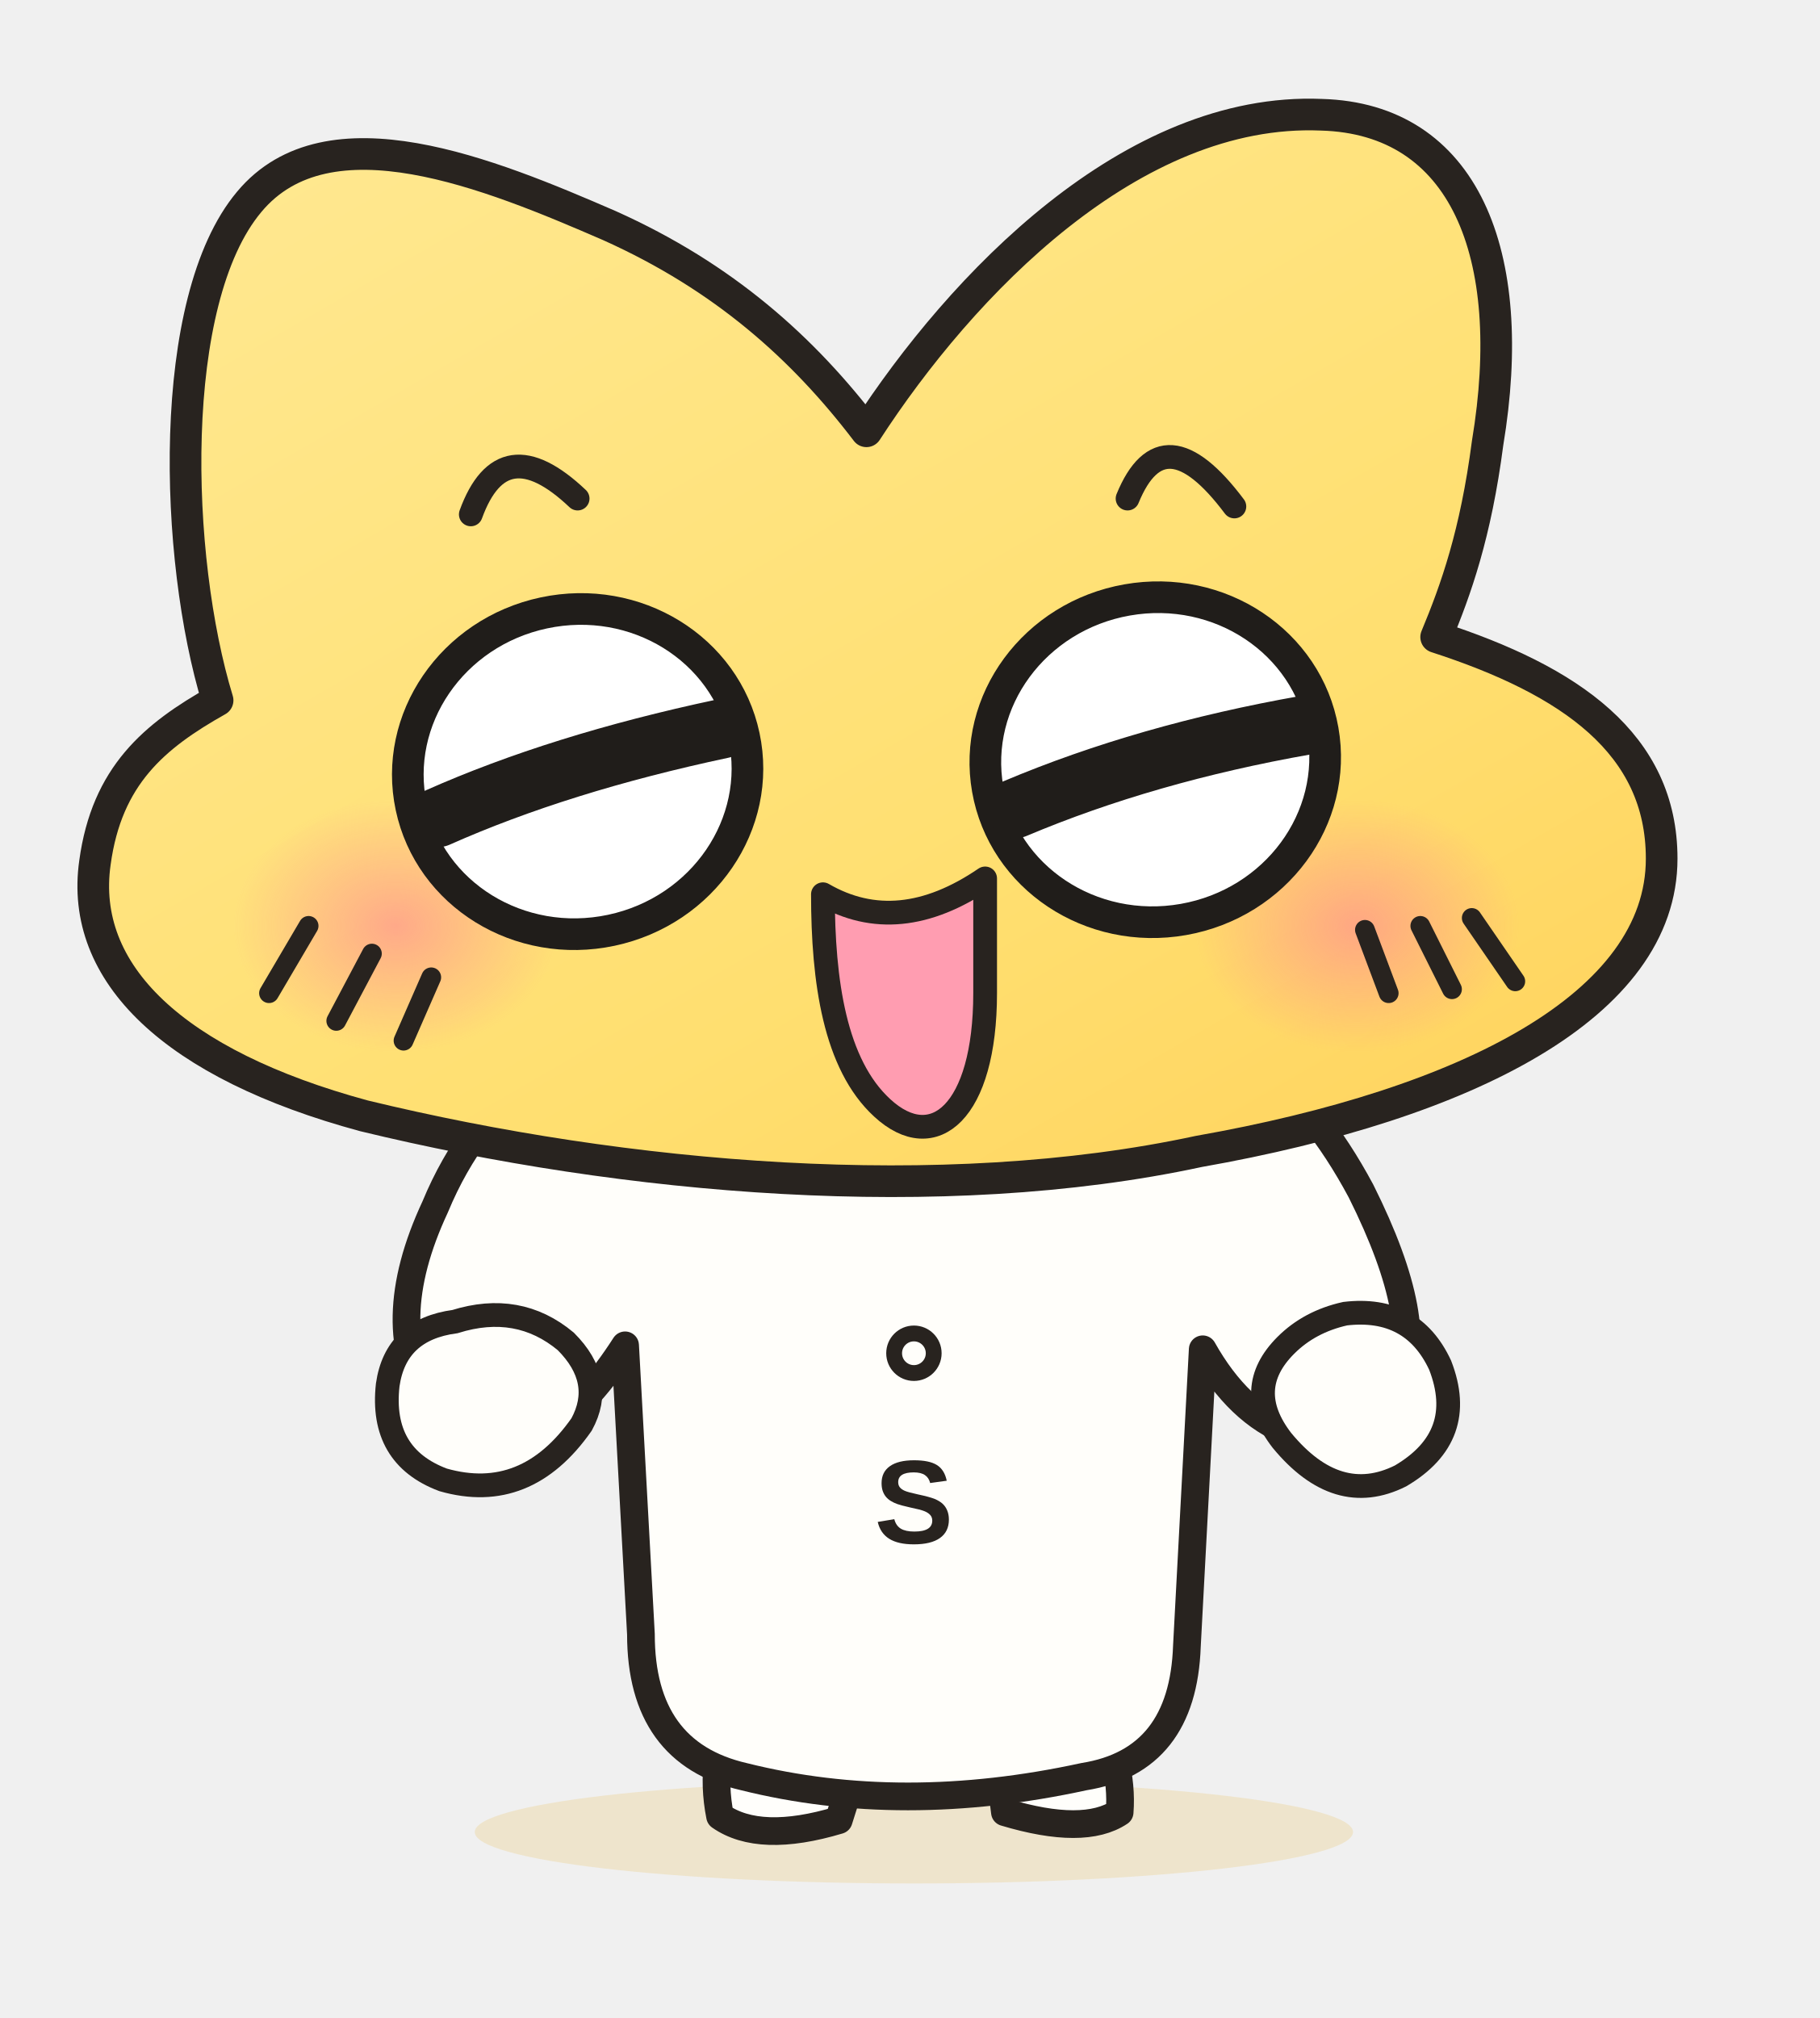
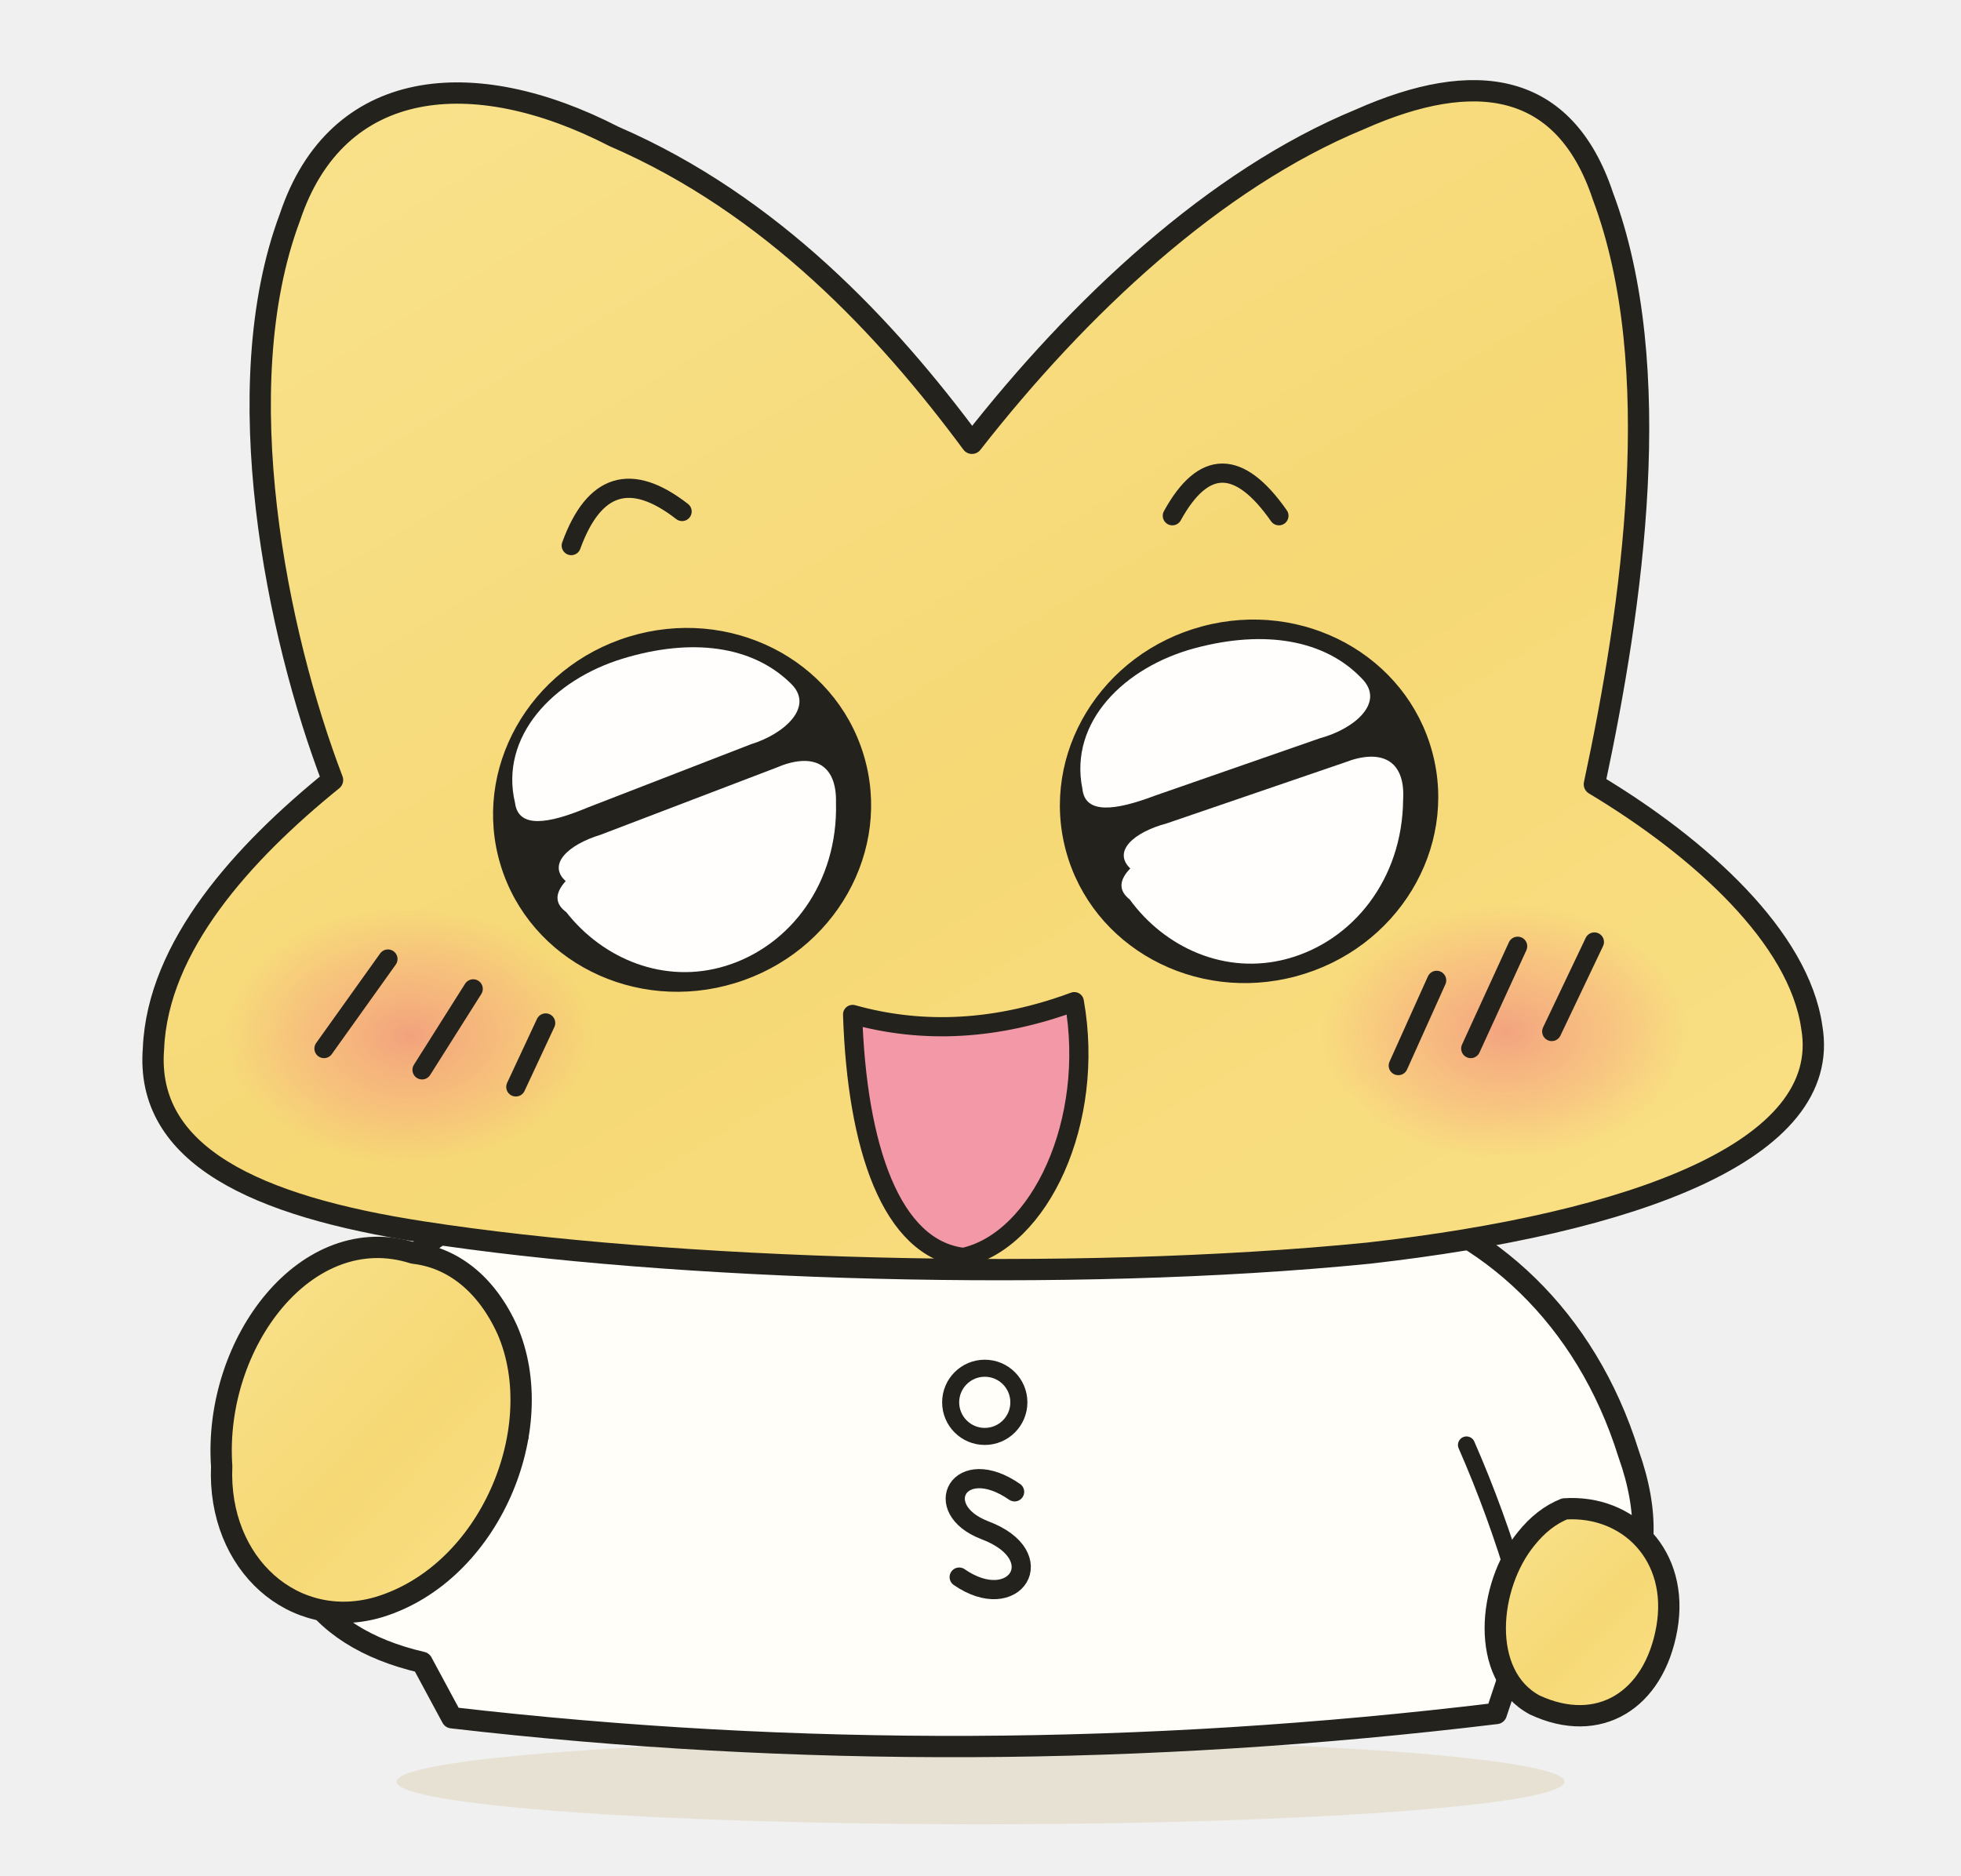
- <svg xmlns="http://www.w3.org/2000/svg" viewBox="0 0 460 510" role="img" aria-labelledby="title desc">
+ <svg xmlns="http://www.w3.org/2000/svg" viewBox="0 0 460 440" role="img" aria-labelledby="title desc">
  <defs>
+     <linearGradient id="head" x1="0" y1="0" x2=".85" y2="1">
+       <stop stop-color="#f9e38e" />
+       <stop offset=".58" stop-color="#f6d875" />
+       <stop offset="1" stop-color="#f9df83" />
+     </linearGradient>
    <radialGradient id="cheek">
-       <stop stop-color="#ff8b92" stop-opacity=".65" />
-       <stop offset="1" stop-color="#ff8b92" stop-opacity="0" />
+       <stop stop-color="#f08880" stop-opacity=".68" />
+       <stop offset=".55" stop-color="#f79a83" stop-opacity=".4" />
+       <stop offset="1" stop-color="#f79a83" stop-opacity="0" />
    </radialGradient>
-     <linearGradient id="head" x1="0" y1="0" x2=".85" y2="1">
-       <stop stop-color="#ffe993" />
-       <stop offset=".7" stop-color="#ffdf70" />
-       <stop offset="1" stop-color="#ffd45f" />
-     </linearGradient>
  </defs>
-   <ellipse cx="231" cy="463" rx="111" ry="13" fill="#e9b842" opacity=".21" />
-   <path d="M186 430 Q179 444 182 459 Q192 466 212 460 L218 441 M252 442 L254 458 Q274 464 283 458 Q284 445 276 430" fill="#fffefb" stroke="#28231f" stroke-width="7" stroke-linecap="round" stroke-linejoin="round" />
-   <path d="M169 258 C145 260 122 276 110 305 Q96 335 109 355 Q121 371 140 360 Q149 354 158 340 L162 413 Q162 443 188 449 Q228 459 274 449 Q299 445 300 416 L304 341 Q313 357 326 362 Q342 368 353 350 Q361 335 344 301 C329 273 309 257 284 258 C250 255 205 255 169 258Z" fill="#fffefa" stroke="#28231f" stroke-width="7" stroke-linecap="round" stroke-linejoin="round" />
-   <path d="M115 334 Q100 336 98 350 Q96 368 112 374 Q133 380 147 360 Q153 349 143 339 Q131 329 115 334Z" fill="#fffefa" stroke="#28231f" stroke-width="6" />
-   <path d="M340 332 Q357 330 364 345 Q371 363 354 373 Q338 381 324 364 Q314 351 325 340 Q331 334 340 332Z" fill="#fffefa" stroke="#28231f" stroke-width="6" />
-   <circle cx="231" cy="342" r="5" fill="none" stroke="#28231f" stroke-width="4" />
-   <text x="231" y="390" font-family="Arial,sans-serif" text-anchor="middle" font-size="30" font-weight="800" fill="#28231f">S</text>
-   <path d="M55 177 C44 141 42 76 63 51 C83 27 124 44 154 57 C183 70 203 88 219 109 C243 72 286 27 334 29 C370 30 384 64 376 112 C373 135 368 149 363 161 C397 172 420 188 420 217 C420 254 371 279 303 291 C238 305 158 298 92 282 C44 269 20 246 24 218 C27 196 39 186 55 177Z" fill="url(#head)" stroke="#28231f" stroke-width="8" stroke-linecap="round" stroke-linejoin="round" />
-   <ellipse cx="100" cy="234" rx="41" ry="32" fill="url(#cheek)" />
-   <ellipse cx="343" cy="234" rx="41" ry="32" fill="url(#cheek)" />
-   <path d="M119 130 Q127 108 146 126 M285 126 Q294 104 312 128" fill="none" stroke="#28231f" stroke-width="6" stroke-linecap="round" />
-   <g transform="rotate(-12 146 195)">
-     <ellipse cx="146" cy="195" rx="43" ry="41" fill="#fff" stroke="#201d1a" stroke-width="8" />
-     <path d="M109 199 Q142 192 184 192" fill="none" stroke="#201d1a" stroke-width="15" stroke-linecap="round" />
+   <ellipse class="ob-shadow" cx="230" cy="418" rx="137" ry="10" fill="#bc913f" opacity=".16" />
+   <g class="ob-float">
+     <g class="ob-body" stroke="#23221c" stroke-linecap="round" stroke-linejoin="round">
+       <path d="M128 279 C100 284 79 309 70 339 C61 366 73 384 99 390 L106 403 Q227 417 351 402 L355 390 C379 386 392 369 382 341 C372 309 349 288 322 281Z" fill="#fffef9" stroke-width="5" />
+       <path d="M122 337 Q109 351 102 370 M344 339 Q351 355 356 372" fill="none" stroke-width="4" />
+       <circle cx="231" cy="329" r="8" fill="#fffef9" stroke-width="4" />
+       <path d="M238 350 C225 341 218 354 231 359 C247 365 238 379 225 370" fill="none" stroke-width="4.5" />
+       <g class="ob-hand ob-hand-left">
+         <path d="M97 294 C72 286 50 315 52 344 C51 367 69 383 89 377 C115 369 129 335 119 312 C114 301 106 295 97 294Z" fill="url(#head)" stroke-width="5" />
+       </g>
+       <g class="ob-hand ob-hand-right">
+         <path d="M367 354 C382 353 394 365 391 382 C388 399 375 407 360 400 C347 393 349 372 358 361 Q362 356 367 354Z" fill="url(#head)" stroke-width="5" />
+       </g>
+       <g class="ob-head">
+         <path d="M78 183 C65 149 53 91 68 51 C79 18 111 15 144 32 C181 48 208 77 228 104 C253 72 285 42 319 28 C346 16 367 19 376 46 C391 86 383 142 374 184 C399 199 422 220 425 241 C430 270 383 287 321 294 C251 301 157 298 99 289 C60 283 34 271 36 246 C37 222 57 200 78 183Z" fill="url(#head)" stroke-width="5" />
+         <ellipse cx="96" cy="243" rx="43" ry="30" fill="url(#cheek)" stroke="none" />
+         <ellipse cx="353" cy="242" rx="43" ry="30" fill="url(#cheek)" stroke="none" />
+         <path class="ob-brows" d="M134 128 Q142 106 160 120 M275 121 Q286 101 300 121" fill="none" stroke-width="4.5" />
+         <g class="ob-eye ob-eye-left">
+           <g transform="rotate(-17 160 190)">
+             <ellipse cx="160" cy="190" rx="44" ry="42" fill="#23221c" stroke-width="1" />
+             <path d="M123 177 C124 161 140 152 157 152 C174 152 187 158 193 169 C197 176 188 180 180 180 L139 183 C129 184 122 183 123 177Z" fill="#fffefc" stroke="none" />
+             <path d="M129 198 C126 193 132 190 140 190 L184 187 C193 186 198 190 195 199 C190 217 175 228 159 228 C144 228 132 218 127 205 Q124 201 129 198Z" fill="#fffefc" stroke="none" />
+           </g>
+         </g>
+         <g class="ob-eye ob-eye-right">
+           <g transform="rotate(-15 293 188)">
+             <ellipse cx="293" cy="188" rx="44" ry="42" fill="#23221c" stroke-width="1" />
+             <path d="M256 175 C257 159 273 150 290 150 C307 150 320 156 326 167 C330 174 321 178 313 178 L272 181 C262 182 255 181 256 175Z" fill="#fffefc" stroke="none" />
+             <path d="M262 196 C259 191 265 188 273 188 L317 185 C326 184 331 188 328 197 C323 215 308 226 292 226 C277 226 265 216 260 203 Q257 199 262 196Z" fill="#fffefc" stroke="none" />
+           </g>
+         </g>
+         <path class="ob-mouth ob-mouth-smile" d="M200 238 Q225 245 252 235 C257 263 244 291 226 295 C209 293 201 269 200 238Z" fill="#f398a6" stroke-width="4.5" />
+         <path d="M91 225 L76 246 M111 232 L99 251 M128 240 L121 255 M337 230 L328 250 M356 222 L345 246 M374 221 L364 242" fill="none" stroke-width="4.5" />
+         <ellipse class="ob-mouth ob-mouth-surprise" cx="226" cy="264" rx="16" ry="21" fill="#f398a6" stroke-width="4.5" opacity="0" />
+         <path class="ob-mouth ob-mouth-pout" d="M208 267 Q226 255 245 266" fill="none" stroke-width="4.5" opacity="0" />
+         <path class="ob-angry-brows" d="M132 121 L169 134 M270 133 L308 119" fill="none" stroke-width="4.5" opacity="0" />
+       </g>
+     </g>
  </g>
-   <g transform="rotate(-10 292 192)">
-     <ellipse cx="292" cy="192" rx="43" ry="41" fill="#fff" stroke="#201d1a" stroke-width="8" />
-     <path d="M255 198 Q290 190 331 190" fill="none" stroke="#201d1a" stroke-width="15" stroke-linecap="round" />
-   </g>
-   <path d="M208 226 Q227 237 249 222 L249 251 C249 281 236 292 223 280 C211 269 208 248 208 226Z" fill="#ff9db1" stroke="#28231f" stroke-width="6" stroke-linejoin="round" />
-   <path d="M78 234 L68 251 M94 241 L85 258 M109 247 L102 263 M345 235 L351 251 M359 234 L367 250 M372 232 L383 248" stroke="#28231f" stroke-width="5" stroke-linecap="round" />
</svg>
